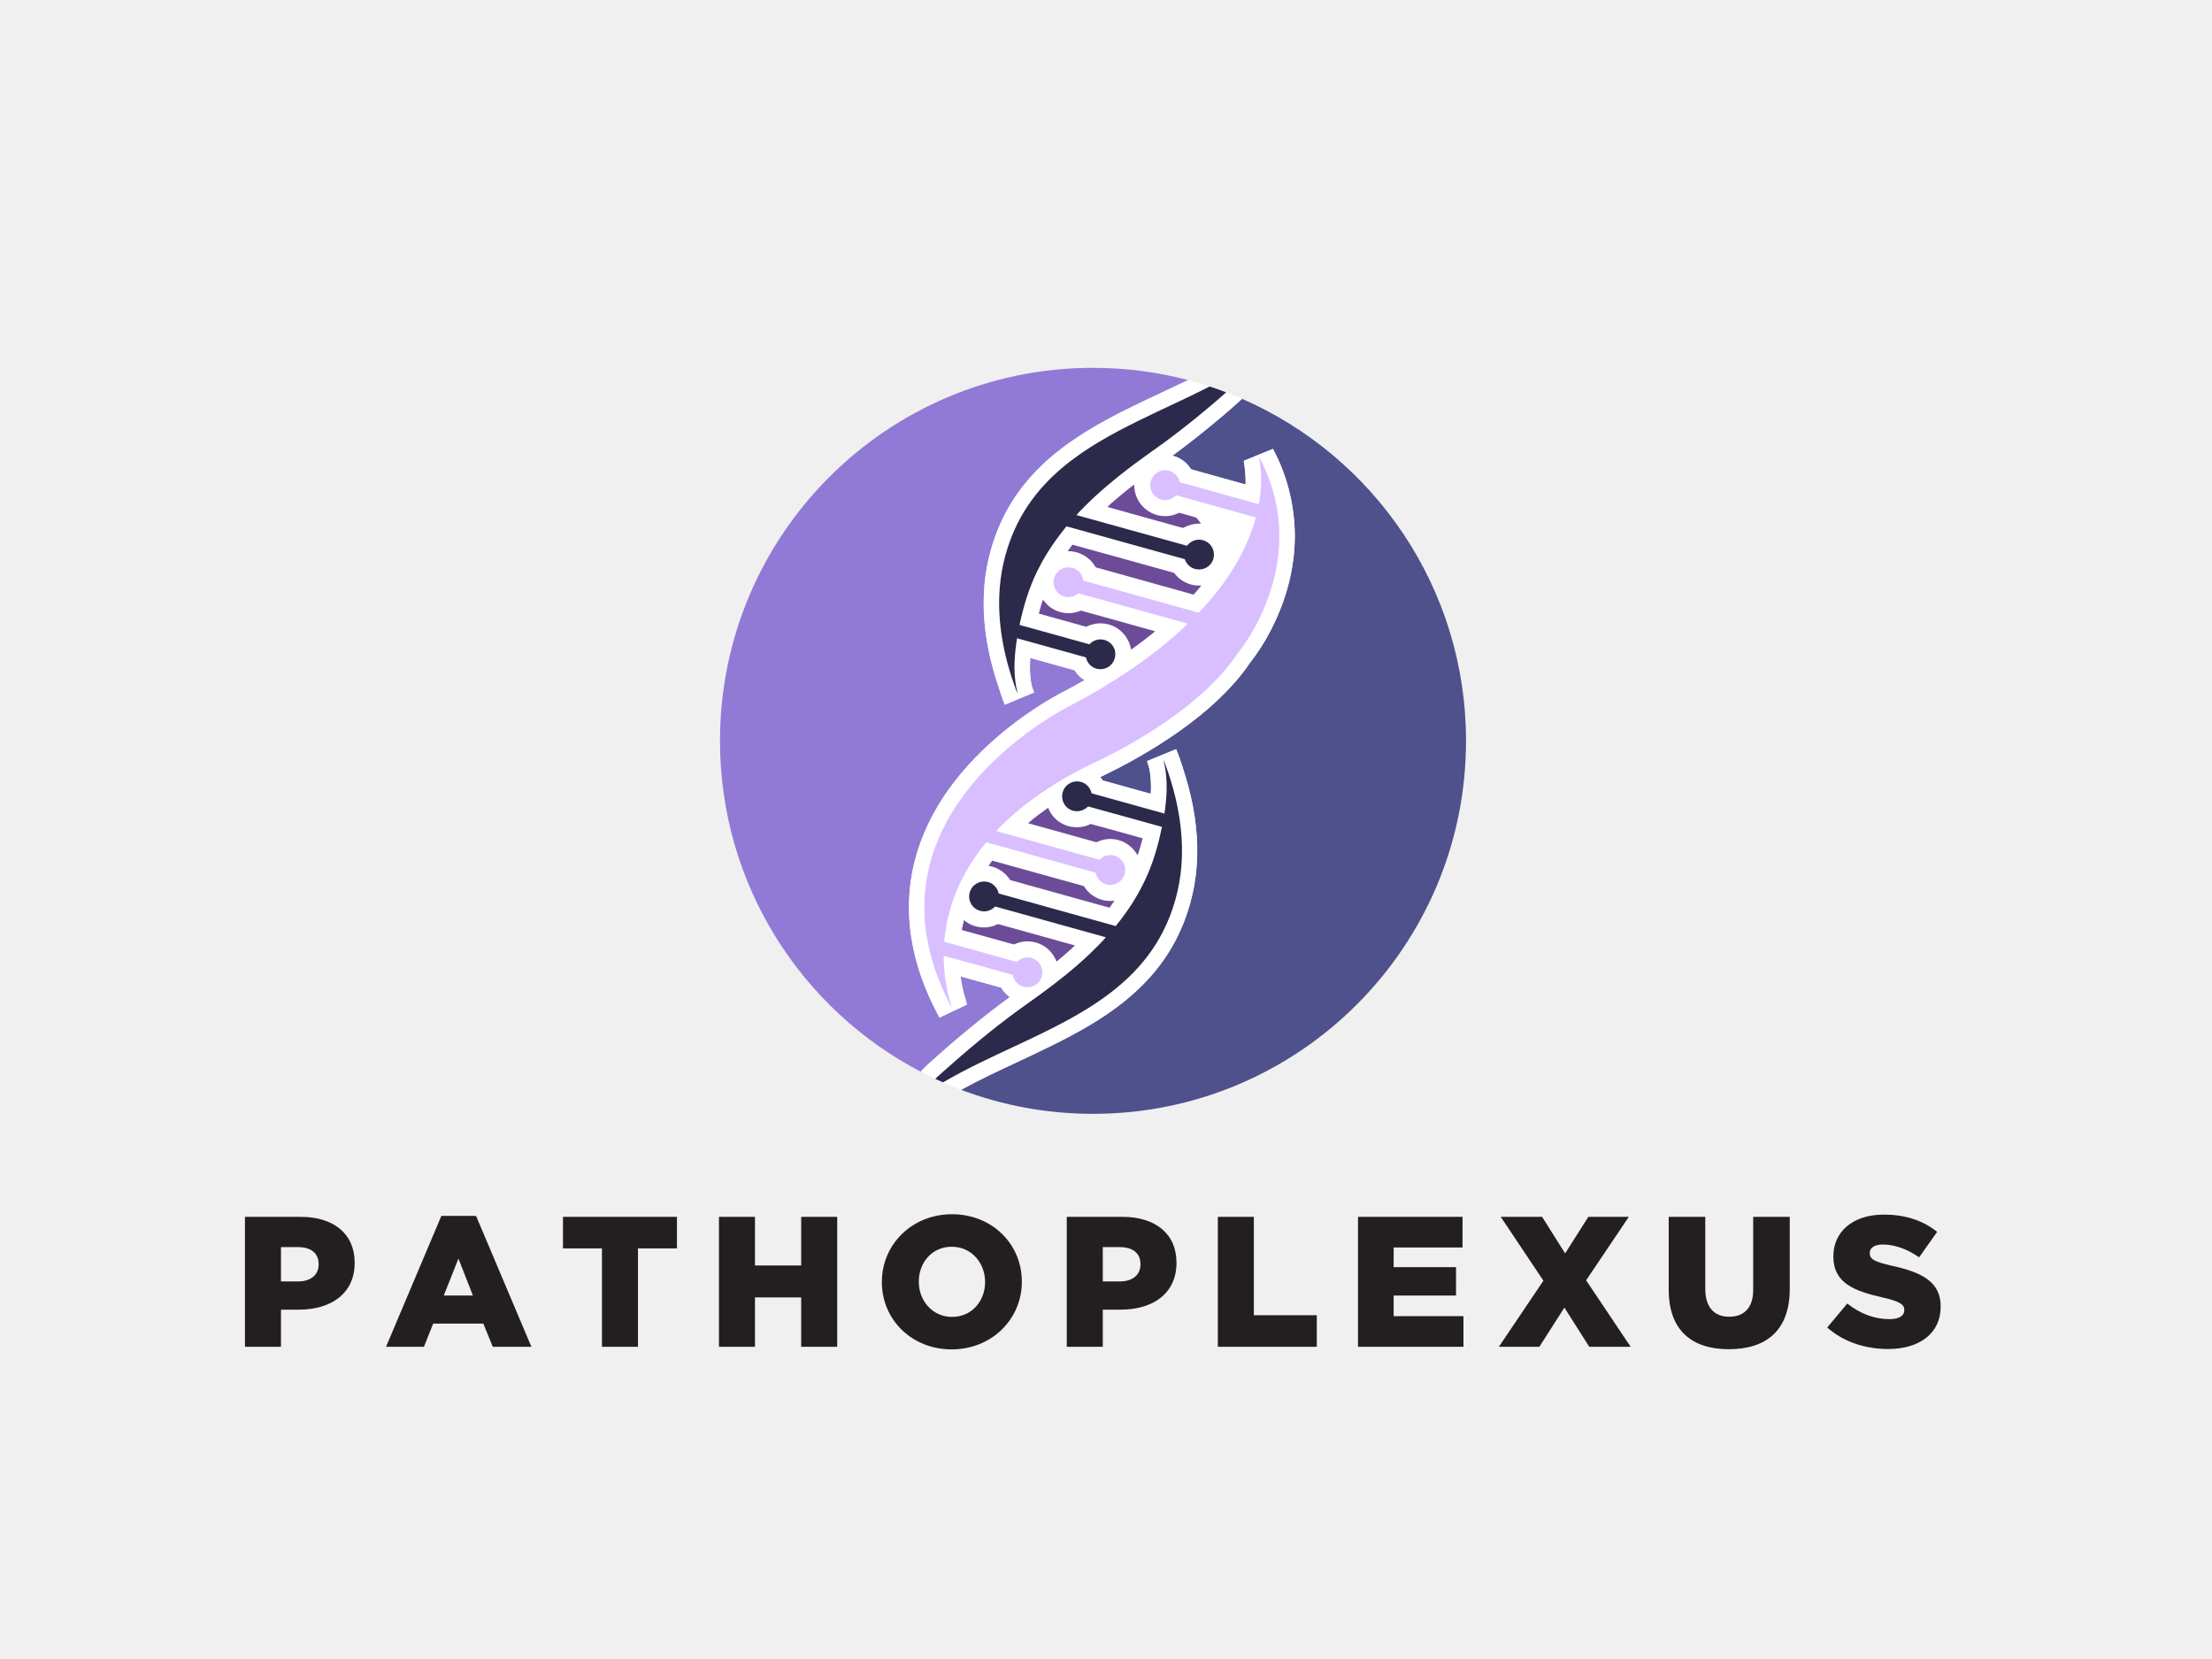
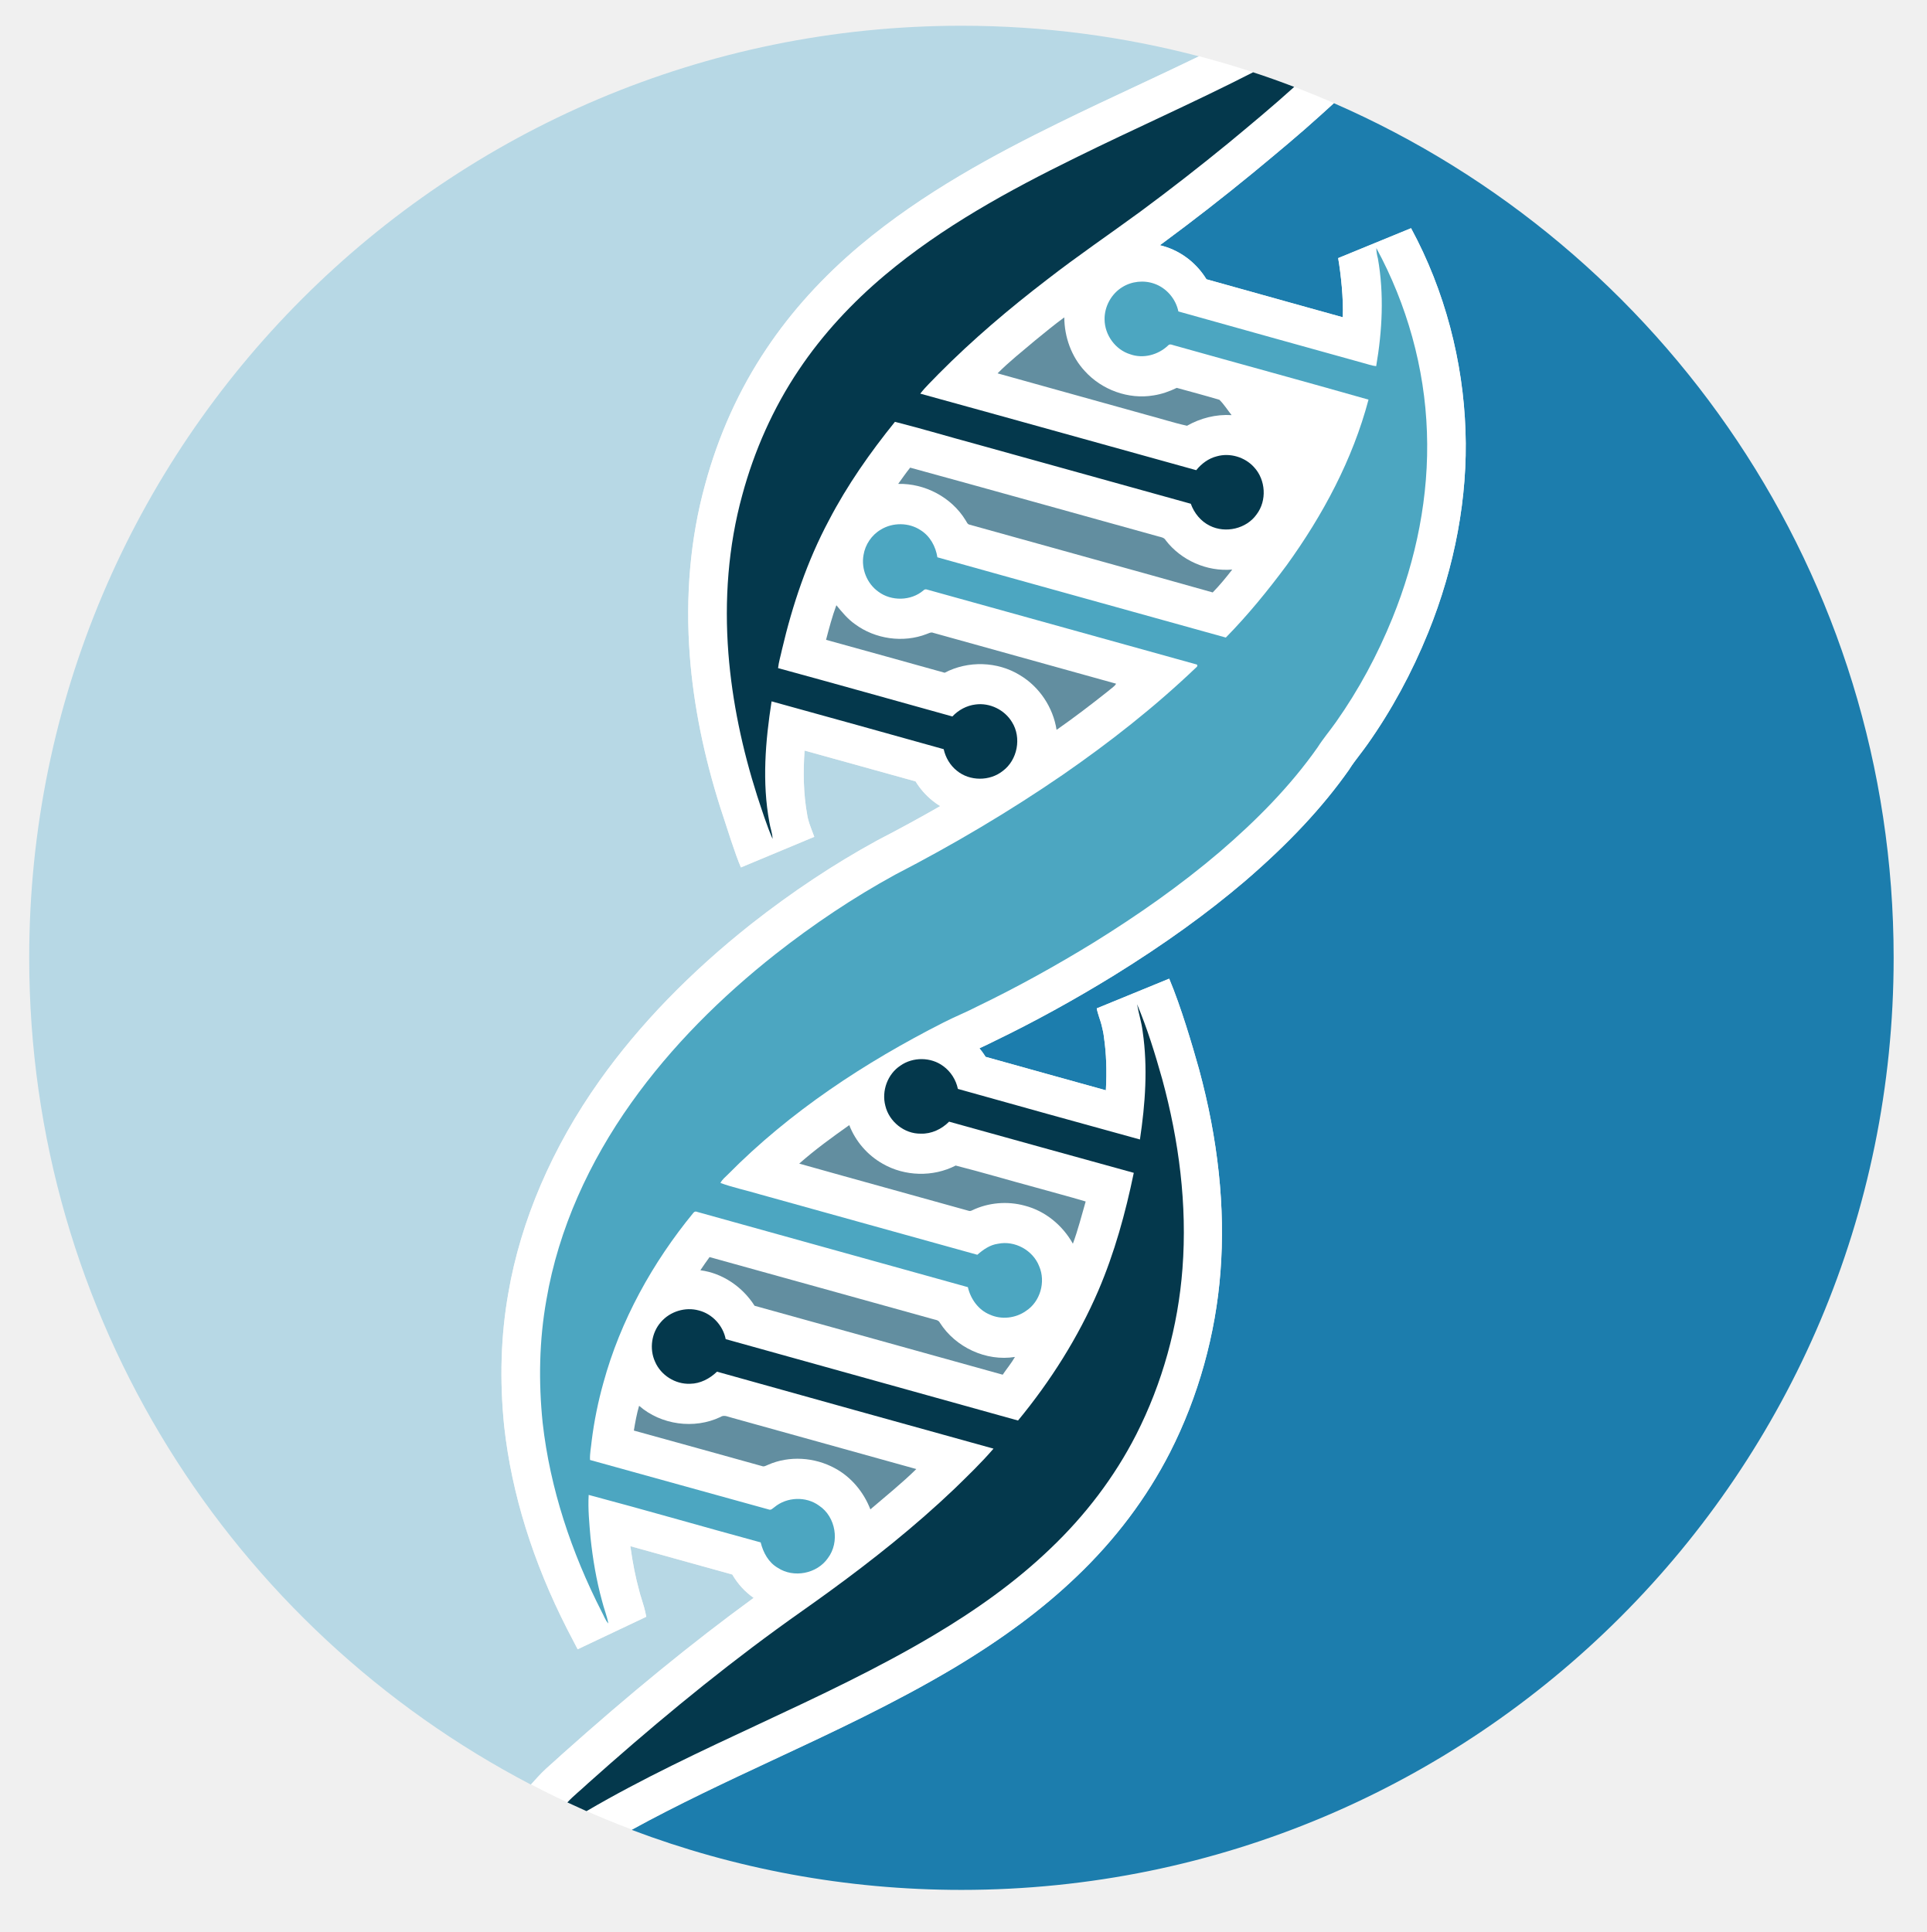
- <svg xmlns="http://www.w3.org/2000/svg" id="Layer_1" data-name="Layer 1" width="1024" height="768" version="1.1" viewBox="0 0 1024 768">
-   <defs>
-     <style>
-       .cls-1 {
-         fill: #907ad6;
-       }
- 
-       .cls-1, .cls-2, .cls-3, .cls-4, .cls-5, .cls-6, .cls-7 {
-         stroke-width: 0px;
-       }
- 
-       .cls-2 {
-         fill: #6c4c98;
-       }
- 
-       .cls-3 {
-         fill: #2b2a4a;
-       }
- 
-       .cls-4 {
-         fill: #d9bfff;
-       }
- 
-       .cls-5 {
-         fill: #231f20;
-       }
- 
-       .cls-6 {
-         fill: #fff;
-       }
- 
-       .cls-7 {
-         fill: #4f518c;
-       }
-     </style>
-   </defs>
+ <svg xmlns="http://www.w3.org/2000/svg" version="1.1" id="Layer_1" x="0px" y="0px" viewBox="0 0 356.84 357.94" style="enable-background:new 0 0 356.84 357.94;" xml:space="preserve">
+   <style type="text/css">
+ 	.st0{fill:#B7D8E5;}
+ 	.st1{fill:#1C7DAD;}
+ 	.st2{fill:#FFFFFF;}
+ 	.st3{fill:#04384C;}
+ 	.st4{fill:#4CA6C1;}
+ 	.st5{fill:#628EA0;}
+ </style>
  <g>
-     <path class="cls-5" d="M113.397,563.312h25.781c15.211,0,25.008,7.82,25.008,21.141v.172c0,14.18-10.914,21.656-25.867,21.656h-8.25v17.188h-16.672v-60.156ZM137.976,593.218c5.93,0,9.539-3.094,9.539-7.82v-.172c0-5.156-3.609-7.906-9.625-7.906h-7.82v15.898h7.906Z" />
-     <path class="cls-5" d="M204.319,562.882h16.07l25.609,60.586h-17.875l-4.383-10.742h-23.203l-4.297,10.742h-17.531l25.609-60.586ZM218.928,599.749l-6.703-17.102-6.789,17.102h13.492Z" />
-     <path class="cls-5" d="M278.664,577.921h-18.047v-14.609h52.766v14.609h-18.047v45.547h-16.672v-45.547Z" />
-     <path class="cls-5" d="M332.825,563.312h16.672v22.516h21.398v-22.516h16.672v60.156h-16.672v-22.859h-21.398v22.859h-16.672v-60.156Z" />
-     <path class="cls-5" d="M408.243,593.562v-.172c0-17.273,13.922-31.281,32.484-31.281s32.312,13.836,32.312,31.109v.172c0,17.273-13.922,31.281-32.484,31.281s-32.312-13.836-32.312-31.109ZM456.024,593.562v-.172c0-8.68-6.273-16.242-15.469-16.242-9.109,0-15.211,7.391-15.211,16.07v.172c0,8.68,6.273,16.242,15.383,16.242,9.195,0,15.297-7.391,15.297-16.07Z" />
-     <path class="cls-5" d="M493.839,563.312h25.781c15.211,0,25.008,7.82,25.008,21.141v.172c0,14.18-10.914,21.656-25.867,21.656h-8.25v17.188h-16.672v-60.156ZM518.417,593.218c5.93,0,9.539-3.094,9.539-7.82v-.172c0-5.156-3.609-7.906-9.625-7.906h-7.82v15.898h7.906Z" />
-     <path class="cls-5" d="M563.775,563.312h16.672v45.547h29.133v14.609h-45.805v-60.156Z" />
-     <path class="cls-5" d="M628.665,563.312h48.383v14.18h-31.883v9.109h28.875v13.148h-28.875v9.539h32.312v14.18h-48.812v-60.156Z" />
-     <path class="cls-5" d="M714.495,592.874l-19.766-29.562h19.164l10.656,16.93,10.742-16.93h18.734l-19.766,29.391,20.625,30.766h-19.164l-11.516-18.133-11.602,18.133h-18.734l20.625-30.594Z" />
-     <path class="cls-5" d="M772.498,597.085v-33.773h16.93v33.43c0,8.68,4.383,12.805,11.086,12.805s11.086-3.953,11.086-12.375v-33.859h16.93v33.344c0,19.422-11.086,27.93-28.188,27.93s-27.844-8.68-27.844-27.5Z" />
-     <path class="cls-5" d="M845.884,614.53l9.281-11.086c5.93,4.727,12.547,7.219,19.508,7.219,4.469,0,6.875-1.547,6.875-4.125v-.172c0-2.492-1.977-3.867-10.141-5.758-12.805-2.922-22.688-6.531-22.688-18.906v-.172c0-11.172,8.852-19.25,23.289-19.25,10.227,0,18.219,2.75,24.75,7.992l-8.336,11.773c-5.5-3.867-11.516-5.93-16.844-5.93-4.039,0-6.016,1.719-6.016,3.867v.172c0,2.75,2.062,3.953,10.398,5.844,13.836,3.008,22.43,7.477,22.43,18.734v.172c0,12.289-9.711,19.594-24.32,19.594-10.656,0-20.797-3.352-28.188-9.969Z" />
-   </g>
-   <g>
-     <path class="cls-1" d="M430.503,491.895c.419-.367.839-.733,1.242-1.115l.153-.142c12.623-11.296,24.24-20.785,35.515-29.012.026-.019.053-.037.078-.056-1.591-1.11-2.941-2.567-3.957-4.331-3.432-.945-6.859-1.904-10.288-2.864-2.829-.791-5.702-1.596-8.589-2.395.406,3.023.947,5.739,1.64,8.246l.062.238c.081.339.223.783.374,1.255.291.91.652,2.043.879,3.339l-12.708,6.025-1.94-3.727c-6.35-12.454-10.273-25.068-11.662-37.492-.885-8.662-.626-16.976.763-24.775,2.281-13.38,8.138-27.02,16.929-39.393,7.334-10.312,16.789-20.073,28.101-29.014,7.55-5.933,15.354-11.112,23.211-15.405l.144-.077c3.955-2.045,7.83-4.16,11.615-6.334-.48-.295-.948-.61-1.391-.968-1.263-1.006-2.337-2.232-3.18-3.61-6.85-1.914-13.703-3.816-20.558-5.714-.269,3.866-.233,7.995.503,11.973l.049.3c.027.153.077.325.121.498.202.8.572,1.725,1.128,3.211l-13.593,5.667c-1.08-2.491-2.602-7.403-3.387-9.792l-.404-1.223c-3.07-9.635-4.968-19.062-5.669-28.103-.86-11.178.085-21.864,2.809-31.768,2.478-9.176,6.324-17.688,11.42-25.269,4.6-6.875,10.424-13.298,17.304-19.075,11.681-9.813,25.145-16.975,36.775-22.686,4.77-2.355,9.648-4.636,14.367-6.841,3.84-1.795,7.758-3.635,11.642-5.519-14.053-3.694-28.802-5.669-44.015-5.669-95.366,0-172.676,77.31-172.676,172.676,0,66.598,37.708,124.381,92.933,153.188l1.284-1.412c1.013-1.113,2.055-2.028,2.975-2.835Z" />
-     <path class="cls-7" d="M574.979,184.625l-2.473,2.245c-3.907,3.547-7.981,6.918-11.921,10.179l-.588.486c-5.52,4.526-11.109,8.879-16.64,12.958-.207.152-.415.3-.622.451.449.109.896.231,1.335.386,3.058,1.06,5.63,3.19,7.302,5.924,6.16,1.73,12.325,3.443,18.49,5.157,2.253.626,4.505,1.252,6.758,1.879.155-3.373-.34-7.996-.845-10.957l13.5-5.537c6.268,11.564,9.651,24.717,10.076,37.529.445,12.202-1.943,25.139-6.909,37.387-3.018,7.45-6.804,14.418-11.252,20.709-.488.692-1.006,1.375-1.525,2.057-.635.835-1.235,1.624-1.704,2.36l-.185.276c-4.863,6.913-11.171,13.663-19.283,20.637-7.014,5.979-14.927,11.676-24.216,17.438-7.414,4.557-14.832,8.636-22.075,12.139-.985.509-1.941.951-2.878,1.378.413.505.804,1.028,1.144,1.587,7.445,2.084,14.9,4.158,22.275,6.197.199-3.629.08-6.838-.354-9.802l-.03-.236c-.062-.56-.238-1.295-.424-2.074-.187-.78-.729-2.113-.891-3.074l13.417-5.5c2.174,5.155,4.28,12.32,5.513,16.712,3.564,13.092,4.903,25.708,3.994,37.553-.872,11.604-4.101,23.186-9.336,33.483-4.324,8.46-10.147,16.203-17.315,23.028-6.229,5.98-13.718,11.556-22.873,17.024-10.85,6.454-22.293,11.8-33.359,16.97-8.707,4.067-17.656,8.258-26.17,12.929,18.989,7.182,39.569,11.125,61.073,11.125,95.366,0,172.676-77.31,172.676-172.676,0-70.836-42.66-131.699-103.685-158.328Z" />
-     <path class="cls-6" d="M504.443,474.606c9.155-5.469,16.643-11.044,22.873-17.024,7.168-6.825,12.991-14.568,17.315-23.028,5.235-10.298,8.464-21.88,9.336-33.483.909-11.845-.43-24.461-3.994-37.553-1.232-4.392-3.339-11.557-5.513-16.712l-13.417,5.5c.162.96.705,2.294.891,3.074.186.779.361,1.514.424,2.074l.03.236c.434,2.964.553,6.172.354,9.802-7.375-2.039-14.83-4.113-22.275-6.197-.34-.559-.731-1.083-1.144-1.587.937-.428,1.893-.87,2.878-1.378,7.243-3.503,14.661-7.582,22.075-12.139,9.289-5.762,17.202-11.459,24.216-17.438,8.112-6.974,14.42-13.725,19.283-20.637l.185-.276c.469-.736,1.069-1.525,1.704-2.36.52-.682,1.037-1.364,1.525-2.057,4.448-6.291,8.234-13.259,11.252-20.709,4.966-12.249,7.354-25.186,6.909-37.387-.425-12.812-3.808-25.964-10.076-37.529l-13.5,5.537c.505,2.961,1.001,7.584.845,10.957-2.253-.626-4.505-1.253-6.758-1.879-6.165-1.713-12.33-3.427-18.49-5.157-1.672-2.734-4.244-4.864-7.302-5.924-.439-.155-.886-.277-1.335-.386.207-.151.415-.299.622-.451,5.53-4.079,11.12-8.432,16.64-12.958l.588-.486c3.939-3.26,8.014-6.631,11.921-10.179l2.473-2.245c-8.027-3.503-16.369-6.416-24.976-8.678-3.885,1.885-7.802,3.724-11.642,5.519-4.719,2.206-9.598,4.486-14.367,6.841-11.631,5.711-25.095,12.872-36.775,22.686-6.879,5.777-12.704,12.2-17.304,19.075-5.097,7.581-8.942,16.093-11.42,25.269-2.723,9.903-3.668,20.59-2.809,31.768.701,9.041,2.599,18.468,5.669,28.103l.404,1.223c.785,2.388,2.308,7.301,3.387,9.792l13.593-5.667c-.556-1.486-.926-2.411-1.128-3.211-.044-.173-.094-.344-.121-.498l-.049-.3c-.737-3.978-.772-8.106-.503-11.973,6.855,1.898,13.708,3.8,20.558,5.714.843,1.378,1.917,2.604,3.18,3.61.443.358.912.674,1.391.968-3.785,2.174-7.661,4.289-11.615,6.334l-.144.077c-7.857,4.293-15.661,9.472-23.211,15.405-11.312,8.941-20.767,18.702-28.101,29.014-8.792,12.373-14.648,26.013-16.929,39.393-1.389,7.8-1.648,16.113-.763,24.775,1.388,12.424,5.312,25.038,11.662,37.492l1.94,3.727,12.708-6.025c-.227-1.296-.589-2.429-.879-3.339-.15-.472-.292-.916-.374-1.255l-.062-.238c-.693-2.507-1.234-5.223-1.64-8.246,2.887.799,5.761,1.604,8.589,2.395,3.428.96,6.856,1.919,10.288,2.864,1.017,1.764,2.367,3.22,3.957,4.331-.026.019-.053.037-.078.056-11.275,8.227-22.892,17.716-35.515,29.012l-.153.142c-.403.382-.823.748-1.242,1.115-.919.807-1.962,1.722-2.975,2.835l-1.284,1.412c6.024,3.142,12.256,5.937,18.67,8.363,8.514-4.671,17.463-8.861,26.17-12.929,11.066-5.17,22.509-10.516,33.359-16.97Z" />
+     <path class="st0" d="M102.61,326.38c0.42-0.37,0.84-0.73,1.24-1.12l0.15-0.14c12.62-11.3,24.24-20.79,35.52-29.01   c0.03-0.02,0.05-0.04,0.08-0.06c-1.59-1.11-2.94-2.57-3.96-4.33c-3.43-0.95-6.86-1.9-10.29-2.86c-2.83-0.79-5.7-1.6-8.59-2.39   c0.41,3.02,0.95,5.74,1.64,8.25l0.06,0.24c0.08,0.34,0.22,0.78,0.37,1.25c0.29,0.91,0.65,2.04,0.88,3.34l-12.71,6.02l-1.94-3.73   c-6.35-12.45-10.27-25.07-11.66-37.49c-0.89-8.66-0.63-16.98,0.76-24.78c2.28-13.38,8.14-27.02,16.93-39.39   c7.33-10.31,16.79-20.07,28.1-29.01c7.55-5.93,15.35-11.11,23.21-15.4l0.14-0.08c3.95-2.05,7.83-4.16,11.62-6.33   c-0.48-0.29-0.95-0.61-1.39-0.97c-1.26-1.01-2.34-2.23-3.18-3.61c-6.85-1.91-13.7-3.82-20.56-5.71c-0.27,3.87-0.23,7.99,0.5,11.97   l0.05,0.3c0.03,0.15,0.08,0.32,0.12,0.5c0.2,0.8,0.57,1.73,1.13,3.21l-13.59,5.67c-1.08-2.49-2.6-7.4-3.39-9.79l-0.4-1.22   c-3.07-9.64-4.97-19.06-5.67-28.1c-0.86-11.18,0.09-21.86,2.81-31.77c2.48-9.18,6.32-17.69,11.42-25.27   c4.6-6.88,10.42-13.3,17.3-19.08C171,35.67,184.46,28.51,196.1,22.8c4.77-2.35,9.65-4.64,14.37-6.84c3.84-1.8,7.76-3.63,11.64-5.52   c-14.05-3.69-28.8-5.67-44.01-5.67C82.72,4.77,5.41,82.08,5.41,177.44c0,66.6,37.71,124.38,92.93,153.19l1.28-1.41   C100.64,328.11,101.69,327.19,102.61,326.38L102.61,326.38z" />
+     <path class="st1" d="M247.08,19.12l-2.47,2.24c-3.91,3.55-7.98,6.92-11.92,10.18l-0.59,0.49c-5.52,4.53-11.11,8.88-16.64,12.96   c-0.21,0.15-0.41,0.3-0.62,0.45c0.45,0.11,0.9,0.23,1.33,0.39c3.06,1.06,5.63,3.19,7.3,5.92c6.16,1.73,12.33,3.44,18.49,5.16   c2.25,0.63,4.5,1.25,6.76,1.88c0.16-3.37-0.34-8-0.85-10.96l13.5-5.54c6.27,11.56,9.65,24.72,10.08,37.53   c0.45,12.2-1.94,25.14-6.91,37.39c-3.02,7.45-6.8,14.42-11.25,20.71c-0.49,0.69-1.01,1.38-1.53,2.06c-0.63,0.83-1.24,1.62-1.7,2.36   l-0.18,0.28c-4.86,6.91-11.17,13.66-19.28,20.64c-7.01,5.98-14.93,11.68-24.22,17.44c-7.41,4.56-14.83,8.64-22.08,12.14   c-0.99,0.51-1.94,0.95-2.88,1.38c0.41,0.5,0.8,1.03,1.14,1.59c7.45,2.08,14.9,4.16,22.28,6.2c0.2-3.63,0.08-6.84-0.35-9.8   l-0.03-0.24c-0.06-0.56-0.24-1.29-0.42-2.07c-0.19-0.78-0.73-2.11-0.89-3.07l13.42-5.5c2.17,5.15,4.28,12.32,5.51,16.71   c3.56,13.09,4.9,25.71,3.99,37.55c-0.87,11.6-4.1,23.19-9.34,33.48c-4.32,8.46-10.15,16.2-17.32,23.03   c-6.23,5.98-13.72,11.56-22.87,17.02c-10.85,6.45-22.29,11.8-33.36,16.97c-8.71,4.07-17.66,8.26-26.17,12.93   c18.99,7.18,39.57,11.12,61.07,11.12c95.37,0,172.68-77.31,172.68-172.68C350.77,106.61,308.11,45.74,247.08,19.12z" />
+     <path class="st2" d="M176.54,309.1c9.15-5.47,16.64-11.04,22.87-17.02c7.17-6.83,12.99-14.57,17.32-23.03   c5.24-10.3,8.46-21.88,9.34-33.48c0.91-11.84-0.43-24.46-3.99-37.55c-1.23-4.39-3.34-11.56-5.51-16.71l-13.42,5.5   c0.16,0.96,0.7,2.29,0.89,3.07c0.19,0.78,0.36,1.51,0.42,2.07l0.03,0.24c0.43,2.96,0.55,6.17,0.35,9.8   c-7.38-2.04-14.83-4.11-22.28-6.2c-0.34-0.56-0.73-1.08-1.14-1.59c0.94-0.43,1.89-0.87,2.88-1.38c7.24-3.5,14.66-7.58,22.08-12.14   c9.29-5.76,17.2-11.46,24.22-17.44c8.11-6.97,14.42-13.72,19.28-20.64l0.18-0.28c0.47-0.74,1.07-1.52,1.7-2.36   c0.52-0.68,1.04-1.36,1.53-2.06c4.45-6.29,8.23-13.26,11.25-20.71c4.97-12.25,7.35-25.19,6.91-37.39   c-0.42-12.81-3.81-25.96-10.08-37.53l-13.5,5.54c0.5,2.96,1,7.58,0.85,10.96c-2.25-0.63-4.5-1.25-6.76-1.88   c-6.17-1.71-12.33-3.43-18.49-5.16c-1.67-2.73-4.24-4.86-7.3-5.92c-0.44-0.15-0.89-0.28-1.33-0.39c0.21-0.15,0.41-0.3,0.62-0.45   c5.53-4.08,11.12-8.43,16.64-12.96l0.59-0.49c3.94-3.26,8.01-6.63,11.92-10.18l2.47-2.24c-8.03-3.5-16.37-6.42-24.98-8.68   c-3.88,1.88-7.8,3.72-11.64,5.52c-4.72,2.21-9.6,4.49-14.37,6.84c-11.63,5.71-25.09,12.87-36.78,22.69   c-6.88,5.78-12.7,12.2-17.3,19.08c-5.1,7.58-8.94,16.09-11.42,25.27c-2.72,9.9-3.67,20.59-2.81,31.77c0.7,9.04,2.6,18.47,5.67,28.1   l0.4,1.22c0.79,2.39,2.31,7.3,3.39,9.79l13.59-5.67c-0.56-1.49-0.93-2.41-1.13-3.21c-0.04-0.17-0.09-0.34-0.12-0.5l-0.05-0.3   c-0.74-3.98-0.77-8.11-0.5-11.97c6.86,1.9,13.71,3.8,20.56,5.71c0.84,1.38,1.92,2.6,3.18,3.61c0.44,0.36,0.91,0.67,1.39,0.97   c-3.79,2.17-7.66,4.29-11.62,6.33l-0.14,0.08c-7.86,4.29-15.66,9.47-23.21,15.4c-11.31,8.94-20.77,18.7-28.1,29.01   c-8.79,12.37-14.65,26.01-16.93,39.39c-1.39,7.8-1.65,16.11-0.76,24.78c1.39,12.42,5.31,25.04,11.66,37.49l1.94,3.73l12.71-6.02   c-0.23-1.3-0.59-2.43-0.88-3.34c-0.15-0.47-0.29-0.92-0.37-1.25l-0.06-0.24c-0.69-2.51-1.23-5.22-1.64-8.25   c2.89,0.8,5.76,1.6,8.59,2.39c3.43,0.96,6.86,1.92,10.29,2.86c1.02,1.76,2.37,3.22,3.96,4.33c-0.03,0.02-0.05,0.04-0.08,0.06   c-11.27,8.23-22.89,17.72-35.52,29.01l-0.15,0.14c-0.4,0.38-0.82,0.75-1.24,1.12c-0.92,0.81-1.96,1.72-2.97,2.83l-1.28,1.41   c6.02,3.14,12.26,5.94,18.67,8.36c8.51-4.67,17.46-8.86,26.17-12.93C154.25,320.9,165.69,315.55,176.54,309.1L176.54,309.1z" />
  </g>
  <g>
    <g>
-       <path class="cls-3" d="M491.816,216.468c-6.082,5.108-11.547,10.98-15.968,17.59-4.753,7.068-8.241,14.958-10.46,23.175-2.617,9.517-3.33,19.497-2.574,29.319.696,8.975,2.596,17.832,5.326,26.402.89,2.68,1.732,5.391,2.855,7.982-.019-1.058-.439-2.051-.585-3.088-1.37-7.401-.741-14.999.405-22.386,10.633,2.939,21.263,5.883,31.883,8.857.338,1.557,1.197,3.011,2.454,4.004,2.385,1.948,6.089,1.955,8.495.034,2.725-2.03,3.512-6.17,1.699-9.049-1.365-2.284-4.124-3.623-6.761-3.263-1.639.199-3.16,1.024-4.282,2.224-10.762-2.989-21.515-6.024-32.294-8.956.132-1.173.489-2.306.734-3.455,1.938-8.272,4.673-16.395,8.685-23.907,3.385-6.521,7.629-12.557,12.235-18.266,5.06,1.281,10.066,2.785,15.107,4.15,13.233,3.671,26.459,7.363,39.695,11.026.617,1.73,1.857,3.258,3.524,4.069,2.903,1.463,6.785.581,8.668-2.102,1.938-2.55,1.701-6.403-.468-8.742-1.694-1.876-4.462-2.711-6.9-2.02-1.528.384-2.836,1.363-3.815,2.574-17.041-4.721-34.069-9.488-51.119-14.176,1.017-1.322,2.265-2.454,3.409-3.668,6.266-6.322,13.07-12.086,20.128-17.504,5.611-4.359,11.494-8.351,17.22-12.554,5.551-4.095,10.992-8.339,16.326-12.713,4.078-3.375,8.258-6.848,12.184-10.403-2.513-.961-5.053-1.869-7.621-2.715-10.774,5.521-22.004,10.458-32.858,15.817-12.42,6.098-24.691,12.806-35.328,21.743Z" />
-       <path class="cls-3" d="M522.482,452.404c6.401-6.094,11.847-13.214,15.872-21.09,4.861-9.56,7.778-20.099,8.581-30.789.904-11.796-.65-23.688-3.75-35.074-1.32-4.7-2.771-9.397-4.664-13.886.288,1.706.844,3.361,1.039,5.091.969,6.626.475,13.372-.506,19.967-11.247-3.095-22.486-6.218-33.719-9.368-.345-1.684-1.324-3.21-2.709-4.222-2.274-1.703-5.623-1.732-7.938-.094-2.375,1.559-3.515,4.69-2.788,7.427.693,2.934,3.515,5.216,6.549,5.17,1.974.084,3.889-.825,5.256-2.217,11.405,3.157,22.798,6.353,34.208,9.481-1.535,7.449-3.57,14.833-6.573,21.834-3.745,8.692-8.857,16.765-14.867,24.065-18.048-5.031-36.099-10.057-54.149-15.076-.494-2.514-2.476-4.676-4.966-5.309-2.509-.696-5.357.175-7.039,2.164-1.73,1.965-2.157,4.937-1.08,7.317,1.068,2.524,3.764,4.218,6.501,4.1,1.888-.024,3.642-.948,4.976-2.241,17.06,4.791,34.143,9.505,51.217,14.255-2.258,2.625-4.762,5.028-7.236,7.444-7.284,6.943-15.176,13.221-23.314,19.128-3.2,2.337-6.468,4.577-9.661,6.921-12.163,8.874-23.743,18.526-34.961,28.563-1.241,1.177-2.605,2.234-3.766,3.491,1.178.55,2.36,1.091,3.552,1.615,20.772-12.165,43.629-20.293,64.324-32.604,7.715-4.609,15.114-9.829,21.608-16.064Z" />
+       <path class="st3" d="M163.92,50.96c-6.08,5.11-11.55,10.98-15.97,17.59c-4.75,7.07-8.24,14.96-10.46,23.17    c-2.62,9.52-3.33,19.5-2.57,29.32c0.7,8.97,2.6,17.83,5.33,26.4c0.89,2.68,1.73,5.39,2.85,7.98c-0.02-1.06-0.44-2.05-0.59-3.09    c-1.37-7.4-0.74-15,0.41-22.39c10.63,2.94,21.26,5.88,31.88,8.86c0.34,1.56,1.2,3.01,2.45,4c2.38,1.95,6.09,1.96,8.5,0.03    c2.73-2.03,3.51-6.17,1.7-9.05c-1.37-2.28-4.12-3.62-6.76-3.26c-1.64,0.2-3.16,1.02-4.28,2.22c-10.76-2.99-21.51-6.02-32.29-8.96    c0.13-1.17,0.49-2.31,0.73-3.45c1.94-8.27,4.67-16.4,8.68-23.91c3.39-6.52,7.63-12.56,12.24-18.27    c5.06,1.28,10.07,2.79,15.11,4.15c13.23,3.67,26.46,7.36,39.69,11.03c0.62,1.73,1.86,3.26,3.52,4.07c2.9,1.46,6.78,0.58,8.67-2.1    c1.94-2.55,1.7-6.4-0.47-8.74c-1.69-1.88-4.46-2.71-6.9-2.02c-1.53,0.38-2.84,1.36-3.81,2.57c-17.04-4.72-34.07-9.49-51.12-14.18    c1.02-1.32,2.26-2.45,3.41-3.67c6.27-6.32,13.07-12.09,20.13-17.5c5.61-4.36,11.49-8.35,17.22-12.55    c5.55-4.1,10.99-8.34,16.33-12.71c4.08-3.38,8.26-6.85,12.18-10.4c-2.51-0.96-5.05-1.87-7.62-2.71    c-10.77,5.52-22,10.46-32.86,15.82C186.83,35.31,174.56,42.02,163.92,50.96L163.92,50.96z" />
+       <path class="st3" d="M194.58,286.89c6.4-6.09,11.85-13.21,15.87-21.09c4.86-9.56,7.78-20.1,8.58-30.79    c0.9-11.8-0.65-23.69-3.75-35.07c-1.32-4.7-2.77-9.4-4.66-13.89c0.29,1.71,0.84,3.36,1.04,5.09c0.97,6.63,0.48,13.37-0.51,19.97    c-11.25-3.09-22.49-6.22-33.72-9.37c-0.35-1.68-1.32-3.21-2.71-4.22c-2.27-1.7-5.62-1.73-7.94-0.09    c-2.38,1.56-3.51,4.69-2.79,7.43c0.69,2.93,3.51,5.22,6.55,5.17c1.97,0.08,3.89-0.83,5.26-2.22c11.41,3.16,22.8,6.35,34.21,9.48    c-1.54,7.45-3.57,14.83-6.57,21.83c-3.74,8.69-8.86,16.76-14.87,24.06c-18.05-5.03-36.1-10.06-54.15-15.08    c-0.49-2.51-2.48-4.68-4.97-5.31c-2.51-0.7-5.36,0.18-7.04,2.16c-1.73,1.96-2.16,4.94-1.08,7.32c1.07,2.52,3.76,4.22,6.5,4.1    c1.89-0.02,3.64-0.95,4.98-2.24c17.06,4.79,34.14,9.51,51.22,14.26c-2.26,2.62-4.76,5.03-7.24,7.44    c-7.28,6.94-15.18,13.22-23.31,19.13c-3.2,2.34-6.47,4.58-9.66,6.92c-12.16,8.87-23.74,18.53-34.96,28.56    c-1.24,1.18-2.6,2.23-3.77,3.49c1.18,0.55,2.36,1.09,3.55,1.62c20.77-12.16,43.63-20.29,64.32-32.6    C180.69,298.35,188.09,293.13,194.58,286.89z" />
    </g>
-     <path class="cls-4" d="M582.836,211.471c5.662,10.448,8.975,22.198,9.368,34.091.429,11.777-1.972,23.568-6.389,34.465-2.749,6.787-6.235,13.286-10.465,19.267-1.118,1.586-2.38,3.066-3.423,4.707-5.098,7.245-11.393,13.567-18.096,19.329-7.298,6.221-15.179,11.731-23.324,16.784-6.972,4.285-14.138,8.26-21.508,11.82-2.073,1.077-4.251,1.936-6.326,3.006-14.577,7.396-28.45,16.508-39.973,28.182-.485.489-1.063.919-1.363,1.559,2.373.856,4.863,1.367,7.279,2.104,13.437,3.723,26.865,7.487,40.304,11.199,1.096-.964,2.344-1.845,3.831-2.042,3.112-.648,6.494,1.212,7.627,4.177,1.236,2.869.202,6.552-2.435,8.262-1.922,1.367-4.57,1.675-6.722.681-2.111-.861-3.553-2.896-4.054-5.076-16.697-4.642-33.397-9.282-50.092-13.931-.305-.139-.552-.094-.741.137-7.591,9.248-13.531,19.958-16.688,31.531-.984,3.51-1.706,7.094-2.164,10.712-.106,1.19-.372,2.373-.307,3.575,11.04,3.042,22.069,6.137,33.112,9.169.425.19.734-.221,1.048-.434,2.293-1.912,5.866-2.051,8.279-.273,3.1,2.058,3.865,6.749,1.617,9.707-2.008,2.896-6.338,3.735-9.28,1.797-1.718-.993-2.709-2.838-3.167-4.709-10.63-2.893-21.217-5.966-31.862-8.797-.146,2.637.115,5.278.341,7.905.422,3.966,1.08,7.914,2.142,11.76.336,1.401.914,2.74,1.164,4.162-.583-.621-.83-1.459-1.236-2.186-5.58-10.944-9.558-22.798-10.925-35.038-.772-7.559-.638-15.236.696-22.729,2.25-13.2,7.994-25.632,15.719-36.504,7.444-10.467,16.649-19.598,26.706-27.546,6.991-5.494,14.399-10.474,22.206-14.74,10.678-5.523,21.054-11.65,30.967-18.461,8.709-6.024,17.069-12.583,24.727-19.905.264-.151.367-.561-.026-.602-16.601-4.611-33.203-9.234-49.804-13.84-.252-.096-.506-.034-.679.161-2.289,1.958-5.93,2.032-8.334.242-2.116-1.502-3.222-4.251-2.759-6.801.312-1.931,1.499-3.707,3.188-4.702,2.21-1.372,5.22-1.348,7.391.096,1.742,1.077,2.804,3.03,3.104,5.024,17.801,4.99,35.624,9.901,53.427,14.874,4.086-4.174,7.792-8.711,11.268-13.404,6.696-9.284,12.216-19.572,15.16-30.679-11.914-3.385-23.871-6.638-35.796-9.987-.437-.077-.986-.458-1.339-.029-1.816,1.735-4.592,2.483-6.986,1.622-2.769-.844-4.755-3.603-4.76-6.485-.026-2.373,1.252-4.724,3.282-5.959,1.744-1.092,3.987-1.327,5.926-.643,2.25.78,3.982,2.814,4.462,5.141,11.352,3.2,22.726,6.336,34.086,9.507.847.209,1.667.542,2.545.631,1.125-6.571,1.478-13.341.324-19.936-.149-.641-.269-1.288-.273-1.946Z" />
+     <path class="st4" d="M254.94,45.96c5.66,10.45,8.97,22.2,9.37,34.09c0.43,11.78-1.97,23.57-6.39,34.46   c-2.75,6.79-6.24,13.29-10.46,19.27c-1.12,1.59-2.38,3.07-3.42,4.71c-5.1,7.25-11.39,13.57-18.1,19.33   c-7.3,6.22-15.18,11.73-23.32,16.78c-6.97,4.28-14.14,8.26-21.51,11.82c-2.07,1.08-4.25,1.94-6.33,3.01   c-14.58,7.4-28.45,16.51-39.97,28.18c-0.48,0.49-1.06,0.92-1.36,1.56c2.37,0.86,4.86,1.37,7.28,2.1   c13.44,3.72,26.86,7.49,40.3,11.2c1.1-0.96,2.34-1.84,3.83-2.04c3.11-0.65,6.49,1.21,7.63,4.18c1.24,2.87,0.2,6.55-2.44,8.26   c-1.92,1.37-4.57,1.67-6.72,0.68c-2.11-0.86-3.55-2.9-4.05-5.08c-16.7-4.64-33.4-9.28-50.09-13.93c-0.3-0.14-0.55-0.09-0.74,0.14   c-7.59,9.25-13.53,19.96-16.69,31.53c-0.98,3.51-1.71,7.09-2.16,10.71c-0.11,1.19-0.37,2.37-0.31,3.57   c11.04,3.04,22.07,6.14,33.11,9.17c0.42,0.19,0.73-0.22,1.05-0.43c2.29-1.91,5.87-2.05,8.28-0.27c3.1,2.06,3.86,6.75,1.62,9.71   c-2.01,2.9-6.34,3.74-9.28,1.8c-1.72-0.99-2.71-2.84-3.17-4.71c-10.63-2.89-21.22-5.97-31.86-8.8c-0.15,2.64,0.12,5.28,0.34,7.9   c0.42,3.97,1.08,7.91,2.14,11.76c0.34,1.4,0.91,2.74,1.16,4.16c-0.58-0.62-0.83-1.46-1.24-2.19c-5.58-10.94-9.56-22.8-10.93-35.04   c-0.77-7.56-0.64-15.24,0.7-22.73c2.25-13.2,7.99-25.63,15.72-36.5c7.44-10.47,16.65-19.6,26.71-27.55   c6.99-5.49,14.4-10.47,22.21-14.74c10.68-5.52,21.05-11.65,30.97-18.46c8.71-6.02,17.07-12.58,24.73-19.9   c0.26-0.15,0.37-0.56-0.03-0.6c-16.6-4.61-33.2-9.23-49.8-13.84c-0.25-0.1-0.51-0.03-0.68,0.16c-2.29,1.96-5.93,2.03-8.33,0.24   c-2.12-1.5-3.22-4.25-2.76-6.8c0.31-1.93,1.5-3.71,3.19-4.7c2.21-1.37,5.22-1.35,7.39,0.1c1.74,1.08,2.8,3.03,3.1,5.02   c17.8,4.99,35.62,9.9,53.43,14.87c4.09-4.17,7.79-8.71,11.27-13.4c6.7-9.28,12.22-19.57,15.16-30.68   c-11.91-3.39-23.87-6.64-35.8-9.99c-0.44-0.08-0.99-0.46-1.34-0.03c-1.82,1.73-4.59,2.48-6.99,1.62c-2.77-0.84-4.75-3.6-4.76-6.48   c-0.03-2.37,1.25-4.72,3.28-5.96c1.74-1.09,3.99-1.33,5.93-0.64c2.25,0.78,3.98,2.81,4.46,5.14c11.35,3.2,22.73,6.34,34.09,9.51   c0.85,0.21,1.67,0.54,2.55,0.63c1.13-6.57,1.48-13.34,0.32-19.94C255.06,47.27,254.94,46.62,254.94,45.96L254.94,45.96z" />
    <g>
-       <path class="cls-2" d="M519.585,228.622c1.804-1.449,3.572-2.948,5.446-4.306.017,3.637,1.312,7.284,3.807,9.963,3.14,3.469,8.068,5.278,12.701,4.498,1.504-.226,2.953-.732,4.318-1.399,2.634.722,5.276,1.435,7.898,2.212.854.83,1.507,1.9,2.262,2.843-2.879-.18-5.758.554-8.258,1.97-2.555-.564-5.06-1.389-7.593-2.054-9.167-2.55-18.329-5.117-27.496-7.66,2.157-2.178,4.577-4.086,6.914-6.067Z" />
-       <path class="cls-2" d="M496.492,252.154c15.347,4.203,30.667,8.514,46.004,12.751.477.132,1.048.197,1.317.686,2.855,3.728,7.66,5.861,12.343,5.436-1.14,1.468-2.325,2.908-3.618,4.244-14.994-4.227-30.012-8.363-45.016-12.552-.439-.067-.552-.554-.777-.856-2.593-4.222-7.521-6.818-12.461-6.698.713-1.02,1.423-2.046,2.207-3.011Z" />
-       <path class="cls-2" d="M482.815,277.642c1.041,1.26,2.087,2.545,3.435,3.5,3.752,2.783,8.936,3.527,13.3,1.833.386-.13.792-.398,1.221-.211,11.288,3.143,22.573,6.293,33.863,9.421-.345.595-.988.914-1.48,1.365-3.116,2.483-6.288,4.899-9.551,7.183-.641-4.15-3.174-7.974-6.787-10.126-4.162-2.569-9.623-2.718-13.943-.446-7.322-2.034-14.639-4.093-21.966-6.101.559-2.159,1.135-4.323,1.907-6.417Z" />
-       <path class="cls-2" d="M475.937,381.089c2.922-2.581,6.089-4.882,9.27-7.135,1.159,3.006,3.39,5.583,6.199,7.161,4.078,2.349,9.32,2.485,13.507.329,4.868,1.24,9.702,2.677,14.557,3.992,3.169.902,6.36,1.725,9.517,2.673-.758,2.615-1.418,5.264-2.37,7.819-1.898-3.397-5.115-6.06-8.903-7.041-3.222-.89-6.758-.595-9.769.861-.23.13-.482.156-.722.065-10.424-2.92-20.867-5.782-31.286-8.723Z" />
-       <path class="cls-2" d="M459.326,398.415c13.737,3.805,27.467,7.631,41.204,11.439.506.18,1.192.158,1.463.722,2.893,4.553,8.567,7.212,13.915,6.336-.657,1.161-1.526,2.186-2.272,3.289-15.323-4.246-30.634-8.541-45.961-12.77-2.212-3.481-5.916-6.05-10.04-6.576.545-.825,1.106-1.641,1.691-2.44Z" />
-       <path class="cls-2" d="M446.275,425.961c4.059,3.541,10.196,4.393,15.064,2.082.698-.489,1.483-.002,2.207.158,11.357,3.164,22.721,6.307,34.076,9.479-2.694,2.649-5.647,5.014-8.512,7.471-1.236-3.205-3.546-6.005-6.593-7.631-3.75-2.039-8.437-2.356-12.365-.633-.362.144-.737.413-1.135.24-7.91-2.195-15.815-4.395-23.727-6.581.264-1.54.547-3.083.984-4.585Z" />
+       <path class="st5" d="M191.69,63.11c1.8-1.45,3.57-2.95,5.45-4.31c0.02,3.64,1.31,7.28,3.81,9.96c3.14,3.47,8.07,5.28,12.7,4.5    c1.5-0.23,2.95-0.73,4.32-1.4c2.63,0.72,5.28,1.43,7.9,2.21c0.85,0.83,1.51,1.9,2.26,2.84c-2.88-0.18-5.76,0.55-8.26,1.97    c-2.55-0.56-5.06-1.39-7.59-2.05c-9.17-2.55-18.33-5.12-27.5-7.66C186.93,67,189.35,65.09,191.69,63.11z" />
+       <path class="st5" d="M168.59,86.64c15.35,4.2,30.67,8.51,46,12.75c0.48,0.13,1.05,0.2,1.32,0.69c2.85,3.73,7.66,5.86,12.34,5.44    c-1.14,1.47-2.32,2.91-3.62,4.24c-14.99-4.23-30.01-8.36-45.02-12.55c-0.44-0.07-0.55-0.55-0.78-0.86    c-2.59-4.22-7.52-6.82-12.46-6.7C167.1,88.64,167.81,87.61,168.59,86.64L168.59,86.64z" />
+       <path class="st5" d="M154.92,112.13c1.04,1.26,2.09,2.55,3.44,3.5c3.75,2.78,8.94,3.53,13.3,1.83c0.39-0.13,0.79-0.4,1.22-0.21    c11.29,3.14,22.57,6.29,33.86,9.42c-0.35,0.59-0.99,0.91-1.48,1.37c-3.12,2.48-6.29,4.9-9.55,7.18    c-0.64-4.15-3.17-7.97-6.79-10.13c-4.16-2.57-9.62-2.72-13.94-0.45c-7.32-2.03-14.64-4.09-21.97-6.1    C153.57,116.39,154.14,114.23,154.92,112.13L154.92,112.13z" />
+       <path class="st5" d="M148.04,215.58c2.92-2.58,6.09-4.88,9.27-7.13c1.16,3.01,3.39,5.58,6.2,7.16c4.08,2.35,9.32,2.49,13.51,0.33    c4.87,1.24,9.7,2.68,14.56,3.99c3.17,0.9,6.36,1.72,9.52,2.67c-0.76,2.61-1.42,5.26-2.37,7.82c-1.9-3.4-5.11-6.06-8.9-7.04    c-3.22-0.89-6.76-0.59-9.77,0.86c-0.23,0.13-0.48,0.16-0.72,0.06C168.9,221.38,158.46,218.52,148.04,215.58L148.04,215.58z" />
+       <path class="st5" d="M131.43,232.9c13.74,3.8,27.47,7.63,41.2,11.44c0.51,0.18,1.19,0.16,1.46,0.72    c2.89,4.55,8.57,7.21,13.91,6.34c-0.66,1.16-1.53,2.19-2.27,3.29c-15.32-4.25-30.63-8.54-45.96-12.77    c-2.21-3.48-5.92-6.05-10.04-6.58C130.28,234.52,130.84,233.7,131.43,232.9L131.43,232.9z" />
+       <path class="st5" d="M118.38,260.45c4.06,3.54,10.2,4.39,15.06,2.08c0.7-0.49,1.48,0,2.21,0.16c11.36,3.16,22.72,6.31,34.08,9.48    c-2.69,2.65-5.65,5.01-8.51,7.47c-1.24-3.21-3.55-6-6.59-7.63c-3.75-2.04-8.44-2.36-12.36-0.63c-0.36,0.14-0.74,0.41-1.13,0.24    c-7.91-2.2-15.81-4.4-23.73-6.58C117.66,263.5,117.94,261.95,118.38,260.45L118.38,260.45z" />
    </g>
  </g>
</svg>
